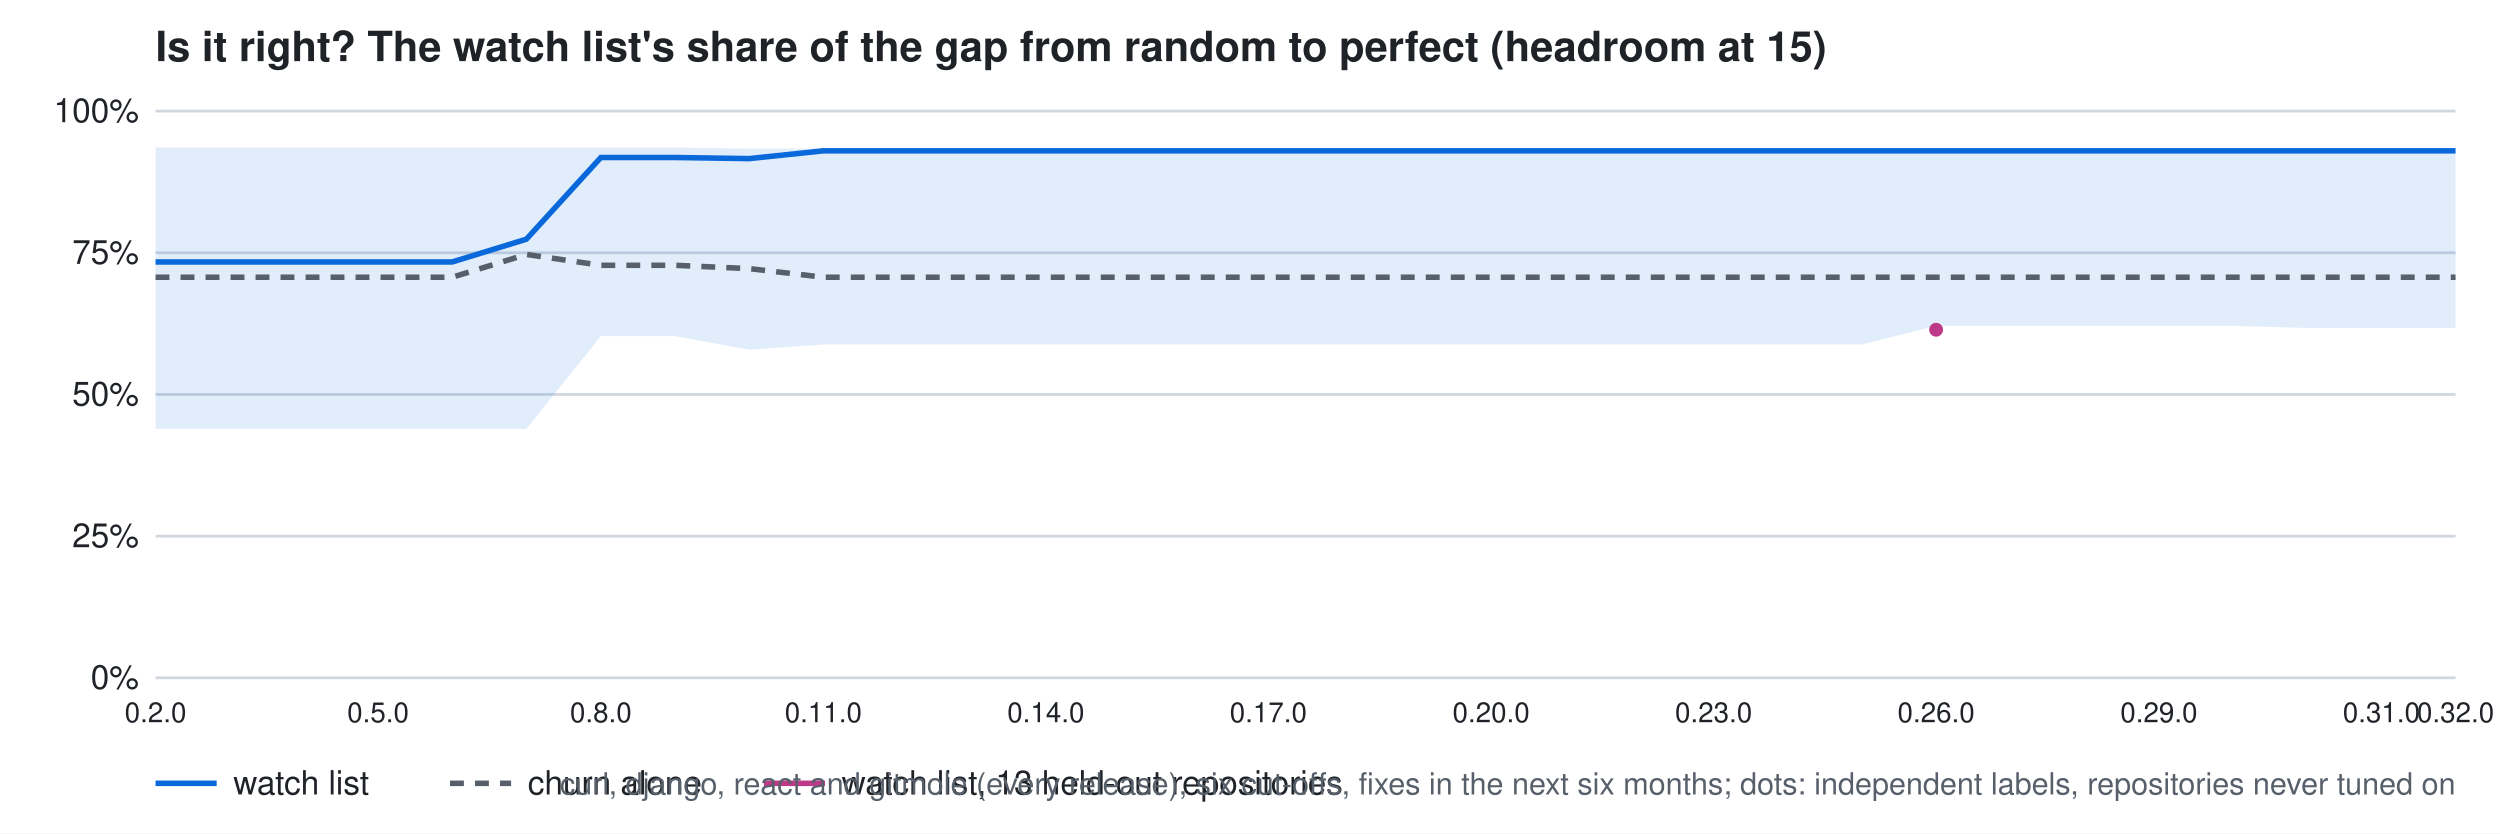
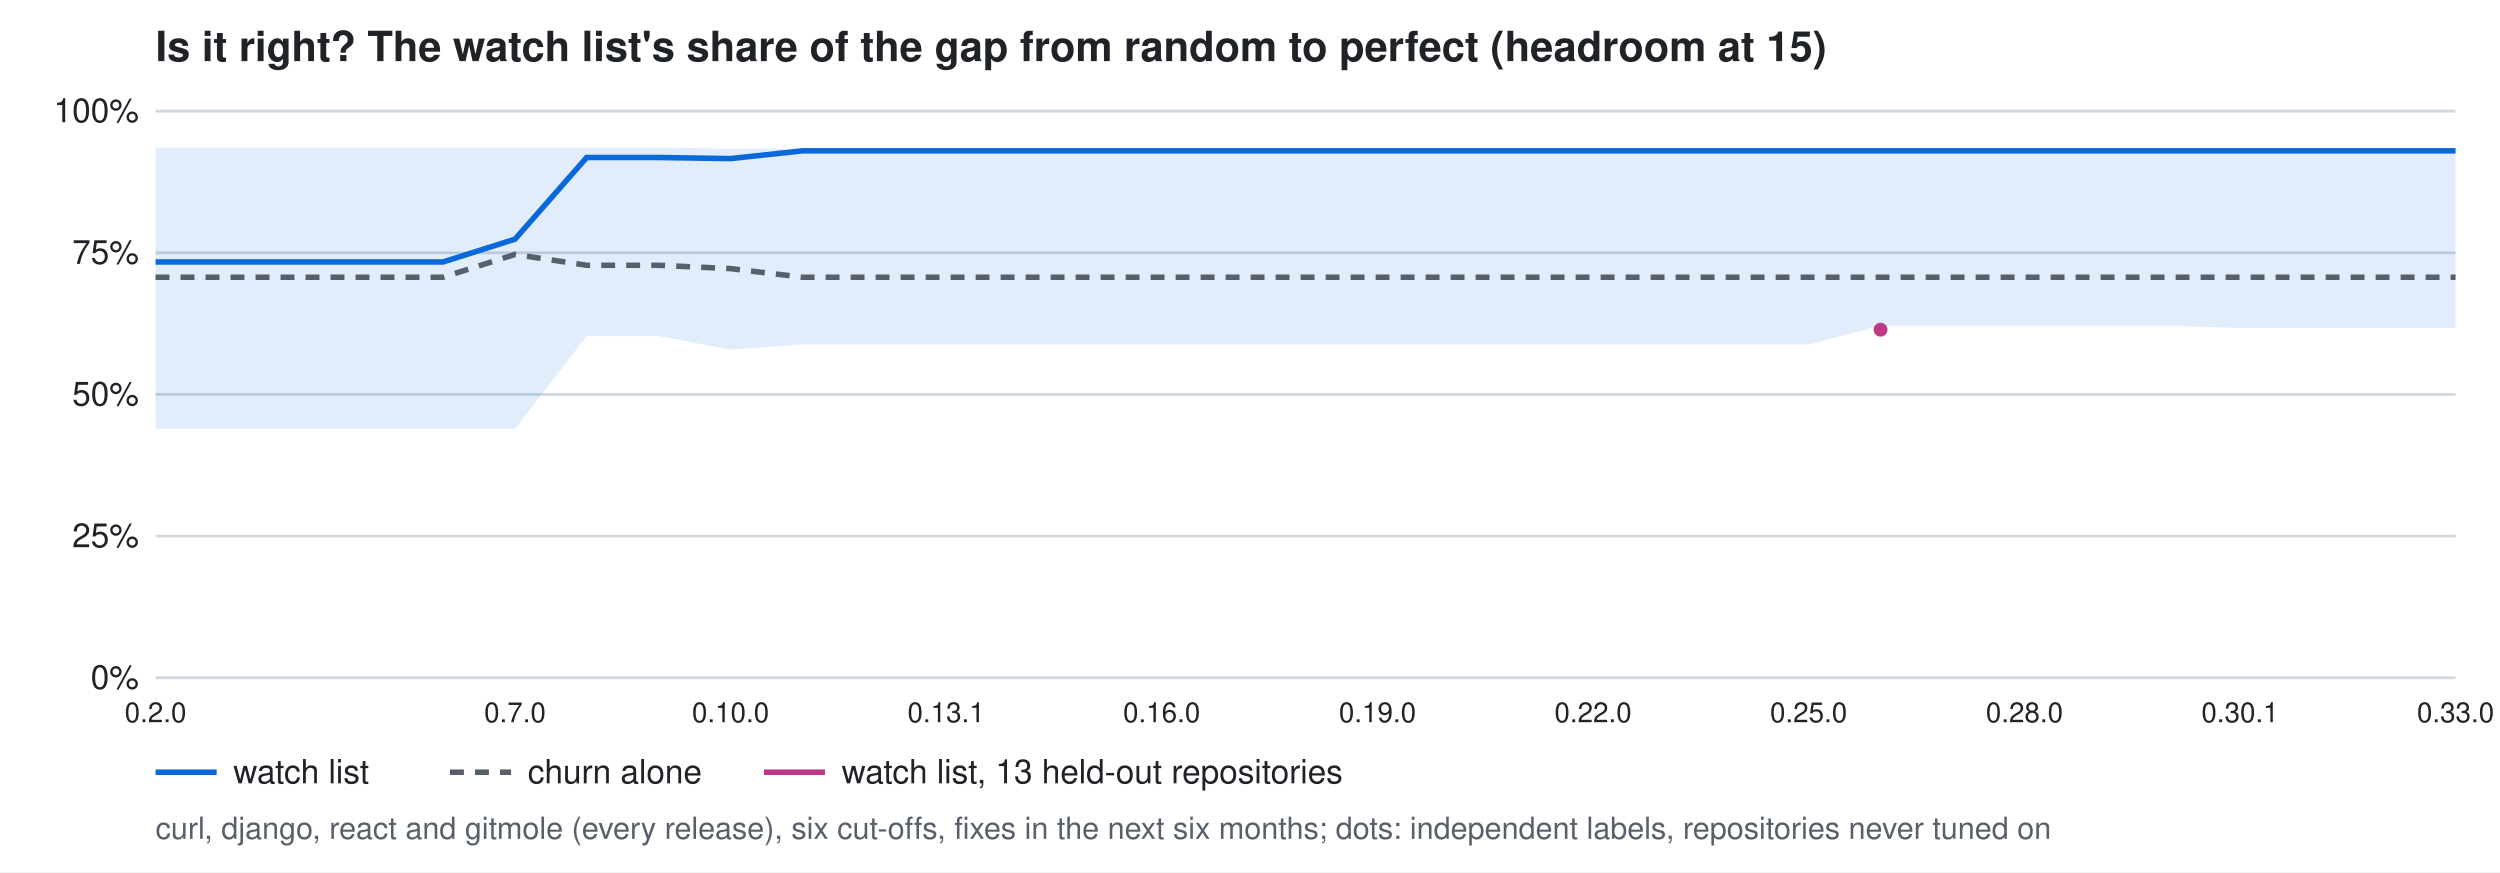
- <svg xmlns="http://www.w3.org/2000/svg" width="900" height="300" viewBox="0 0 900 300" font-family="-apple-system,Segoe UI,Helvetica,Arial,sans-serif" font-size="12">
-   <rect width="900" height="300" fill="#ffffff" />
+ <svg xmlns="http://www.w3.org/2000/svg" width="900" height="314" viewBox="0 0 900 314" font-family="-apple-system,Segoe UI,Helvetica,Arial,sans-serif" font-size="12">
+   <rect width="900" height="314" fill="#ffffff" />
  <text x="56" y="22" font-size="15" font-weight="600" fill="#1f2328">Is it right? The watch list's share of the gap from random to perfect (headroom at 15)</text>
  <line x1="56" y1="244.0" x2="884" y2="244.0" stroke="#d0d7de" stroke-width="1" />
  <text x="50" y="248.0" text-anchor="end" fill="#1f2328">0%</text>
  <line x1="56" y1="193.0" x2="884" y2="193.0" stroke="#d0d7de" stroke-width="1" />
  <text x="50" y="197.0" text-anchor="end" fill="#1f2328">25%</text>
  <line x1="56" y1="142.0" x2="884" y2="142.0" stroke="#d0d7de" stroke-width="1" />
  <text x="50" y="146.0" text-anchor="end" fill="#1f2328">50%</text>
  <line x1="56" y1="91.0" x2="884" y2="91.0" stroke="#d0d7de" stroke-width="1" />
  <text x="50" y="95.0" text-anchor="end" fill="#1f2328">75%</text>
  <line x1="56" y1="40.0" x2="884" y2="40.0" stroke="#d0d7de" stroke-width="1" />
  <text x="50" y="44.0" text-anchor="end" fill="#1f2328">100%</text>
  <text x="56.0" y="260" text-anchor="middle" fill="#1f2328" font-size="10">0.2.0</text>
-   <text x="136.1" y="260" text-anchor="middle" fill="#1f2328" font-size="10">0.5.0</text>
-   <text x="216.3" y="260" text-anchor="middle" fill="#1f2328" font-size="10">0.8.0</text>
-   <text x="296.4" y="260" text-anchor="middle" fill="#1f2328" font-size="10">0.11.0</text>
-   <text x="376.5" y="260" text-anchor="middle" fill="#1f2328" font-size="10">0.14.0</text>
-   <text x="456.6" y="260" text-anchor="middle" fill="#1f2328" font-size="10">0.17.0</text>
-   <text x="536.8" y="260" text-anchor="middle" fill="#1f2328" font-size="10">0.20.0</text>
-   <text x="616.9" y="260" text-anchor="middle" fill="#1f2328" font-size="10">0.23.0</text>
-   <text x="697.0" y="260" text-anchor="middle" fill="#1f2328" font-size="10">0.26.0</text>
-   <text x="777.2" y="260" text-anchor="middle" fill="#1f2328" font-size="10">0.29.0</text>
-   <text x="857.3" y="260" text-anchor="middle" fill="#1f2328" font-size="10">0.31.0</text>
-   <text x="884.0" y="260" text-anchor="middle" fill="#1f2328" font-size="10">0.32.0</text>
-   <polygon points="56.0,53.1 82.7,53.1 109.4,53.1 136.1,53.1 162.8,53.1 189.5,53.1 216.3,53.1 243.0,53.1 269.7,53.5 296.4,53.5 323.1,53.5 349.8,53.5 376.5,53.5 403.2,53.5 429.9,53.5 456.6,53.5 483.4,53.5 510.1,53.5 536.8,53.5 563.5,53.5 590.2,53.5 616.9,53.5 643.6,53.5 670.3,53.5 697.0,53.5 723.7,53.5 750.5,53.5 777.2,53.5 803.9,53.5 830.6,53.5 857.3,53.5 884.0,53.5 884.0,118.1 857.3,118.1 830.6,118.1 803.9,117.3 777.2,117.3 750.5,117.3 723.7,117.3 697.0,117.3 670.3,124.0 643.6,124.0 616.9,124.0 590.2,124.0 563.5,124.0 536.8,124.0 510.1,124.0 483.4,124.0 456.6,124.0 429.9,124.0 403.2,124.0 376.5,124.0 349.8,124.0 323.1,124.0 296.4,124.0 269.7,125.9 243.0,121.0 216.3,121.0 189.5,154.4 162.8,154.4 136.1,154.4 109.4,154.4 82.7,154.4 56.0,154.4" fill="#0969da" fill-opacity="0.12" stroke="none" />
-   <polyline points="56.0,94.3 82.7,94.3 109.4,94.3 136.1,94.3 162.8,94.3 189.5,86.1 216.3,56.7 243.0,56.7 269.7,57.1 296.4,54.3 323.1,54.3 349.8,54.3 376.5,54.3 403.2,54.3 429.9,54.3 456.6,54.3 483.4,54.3 510.1,54.3 536.8,54.3 563.5,54.3 590.2,54.3 616.9,54.3 643.6,54.3 670.3,54.3 697.0,54.3 723.7,54.3 750.5,54.3 777.2,54.3 803.9,54.3 830.6,54.3 857.3,54.3 884.0,54.3" fill="none" stroke="#0969da" stroke-width="2" />
-   <polyline points="56.0,99.8 82.7,99.8 109.4,99.8 136.1,99.8 162.8,99.8 189.5,91.6 216.3,95.5 243.0,95.5 269.7,96.7 296.4,99.8 323.1,99.8 349.8,99.8 376.5,99.8 403.2,99.8 429.9,99.8 456.6,99.8 483.4,99.8 510.1,99.8 536.8,99.8 563.5,99.8 590.2,99.8 616.9,99.8 643.6,99.8 670.3,99.8 697.0,99.8 723.7,99.8 750.5,99.8 777.2,99.8 803.9,99.8 830.6,99.8 857.3,99.8 884.0,99.8" fill="none" stroke="#57606a" stroke-width="2" stroke-dasharray="5 4" />
-   <circle cx="697.0" cy="118.7" r="2.5" fill="#bf3989" />
-   <line x1="56" y1="282" x2="78" y2="282" stroke="#0969da" stroke-width="2" />
-   <text x="84" y="286" fill="#1f2328">watch list</text>
-   <line x1="162" y1="282" x2="184" y2="282" stroke="#57606a" stroke-width="2" stroke-dasharray="5 4" />
-   <text x="190" y="286" fill="#1f2328">churn alone</text>
-   <line x1="275" y1="282" x2="297" y2="282" stroke="#bf3989" stroke-width="2" />
-   <text x="303" y="286" fill="#1f2328">watch list, 13 held-out repositories</text>
-   <text x="884" y="286" text-anchor="end" fill="#57606a" font-size="11">curl, django, react and gitmole (every release), six cut-offs, fixes in the next six months; dots: independent labels, repositories never tuned on</text>
+   <text x="185.4" y="260" text-anchor="middle" fill="#1f2328" font-size="10">0.7.0</text>
+   <text x="263.0" y="260" text-anchor="middle" fill="#1f2328" font-size="10">0.10.0</text>
+   <text x="340.6" y="260" text-anchor="middle" fill="#1f2328" font-size="10">0.13.1</text>
+   <text x="418.2" y="260" text-anchor="middle" fill="#1f2328" font-size="10">0.16.0</text>
+   <text x="495.9" y="260" text-anchor="middle" fill="#1f2328" font-size="10">0.19.0</text>
+   <text x="573.5" y="260" text-anchor="middle" fill="#1f2328" font-size="10">0.22.0</text>
+   <text x="651.1" y="260" text-anchor="middle" fill="#1f2328" font-size="10">0.25.0</text>
+   <text x="728.8" y="260" text-anchor="middle" fill="#1f2328" font-size="10">0.28.0</text>
+   <text x="806.4" y="260" text-anchor="middle" fill="#1f2328" font-size="10">0.30.1</text>
+   <text x="884.0" y="260" text-anchor="middle" fill="#1f2328" font-size="10">0.33.0</text>
+   <polygon points="56.0,53.1 81.9,53.1 107.8,53.1 133.6,53.1 159.5,53.1 185.4,53.1 211.2,53.1 237.1,53.1 263.0,53.5 288.9,53.5 314.8,53.5 340.6,53.5 366.5,53.5 392.4,53.5 418.2,53.5 444.1,53.5 470.0,53.5 495.9,53.5 521.8,53.5 547.6,53.5 573.5,53.5 599.4,53.5 625.2,53.5 651.1,53.5 677.0,53.5 702.9,53.5 728.8,53.5 754.6,53.5 780.5,53.5 806.4,53.5 832.2,53.5 858.1,53.5 884.0,53.5 884.0,118.1 858.1,118.1 832.2,118.1 806.4,118.1 780.5,117.3 754.6,117.3 728.8,117.3 702.9,117.3 677.0,117.3 651.1,124.0 625.2,124.0 599.4,124.0 573.5,124.0 547.6,124.0 521.8,124.0 495.9,124.0 470.0,124.0 444.1,124.0 418.2,124.0 392.4,124.0 366.5,124.0 340.6,124.0 314.8,124.0 288.9,124.0 263.0,125.9 237.1,121.0 211.2,121.0 185.4,154.4 159.5,154.4 133.6,154.4 107.8,154.4 81.9,154.4 56.0,154.4" fill="#0969da" fill-opacity="0.12" stroke="none" />
+   <polyline points="56.0,94.3 81.9,94.3 107.8,94.3 133.6,94.3 159.5,94.3 185.4,86.1 211.2,56.7 237.1,56.7 263.0,57.1 288.9,54.3 314.8,54.3 340.6,54.3 366.5,54.3 392.4,54.3 418.2,54.3 444.1,54.3 470.0,54.3 495.9,54.3 521.8,54.3 547.6,54.3 573.5,54.3 599.4,54.3 625.2,54.3 651.1,54.3 677.0,54.3 702.9,54.3 728.8,54.3 754.6,54.3 780.5,54.3 806.4,54.3 832.2,54.3 858.1,54.3 884.0,54.3" fill="none" stroke="#0969da" stroke-width="2" />
+   <polyline points="56.0,99.8 81.9,99.8 107.8,99.8 133.6,99.8 159.5,99.8 185.4,91.6 211.2,95.5 237.1,95.5 263.0,96.7 288.9,99.8 314.8,99.8 340.6,99.8 366.5,99.8 392.4,99.8 418.2,99.8 444.1,99.8 470.0,99.8 495.9,99.8 521.8,99.8 547.6,99.8 573.5,99.8 599.4,99.8 625.2,99.8 651.1,99.8 677.0,99.8 702.9,99.8 728.8,99.8 754.6,99.8 780.5,99.8 806.4,99.8 832.2,99.8 858.1,99.8 884.0,99.8" fill="none" stroke="#57606a" stroke-width="2" stroke-dasharray="5 4" />
+   <circle cx="677.0" cy="118.7" r="2.5" fill="#bf3989" />
+   <line x1="56" y1="278" x2="78" y2="278" stroke="#0969da" stroke-width="2" />
+   <text x="84" y="282" fill="#1f2328">watch list</text>
+   <line x1="162" y1="278" x2="184" y2="278" stroke="#57606a" stroke-width="2" stroke-dasharray="5 4" />
+   <text x="190" y="282" fill="#1f2328">churn alone</text>
+   <line x1="275" y1="278" x2="297" y2="278" stroke="#bf3989" stroke-width="2" />
+   <text x="303" y="282" fill="#1f2328">watch list, 13 held-out repositories</text>
+   <text x="56" y="302" fill="#57606a" font-size="11">curl, django, react and gitmole (every release), six cut-offs, fixes in the next six months; dots: independent labels, repositories never tuned on</text>
</svg>
